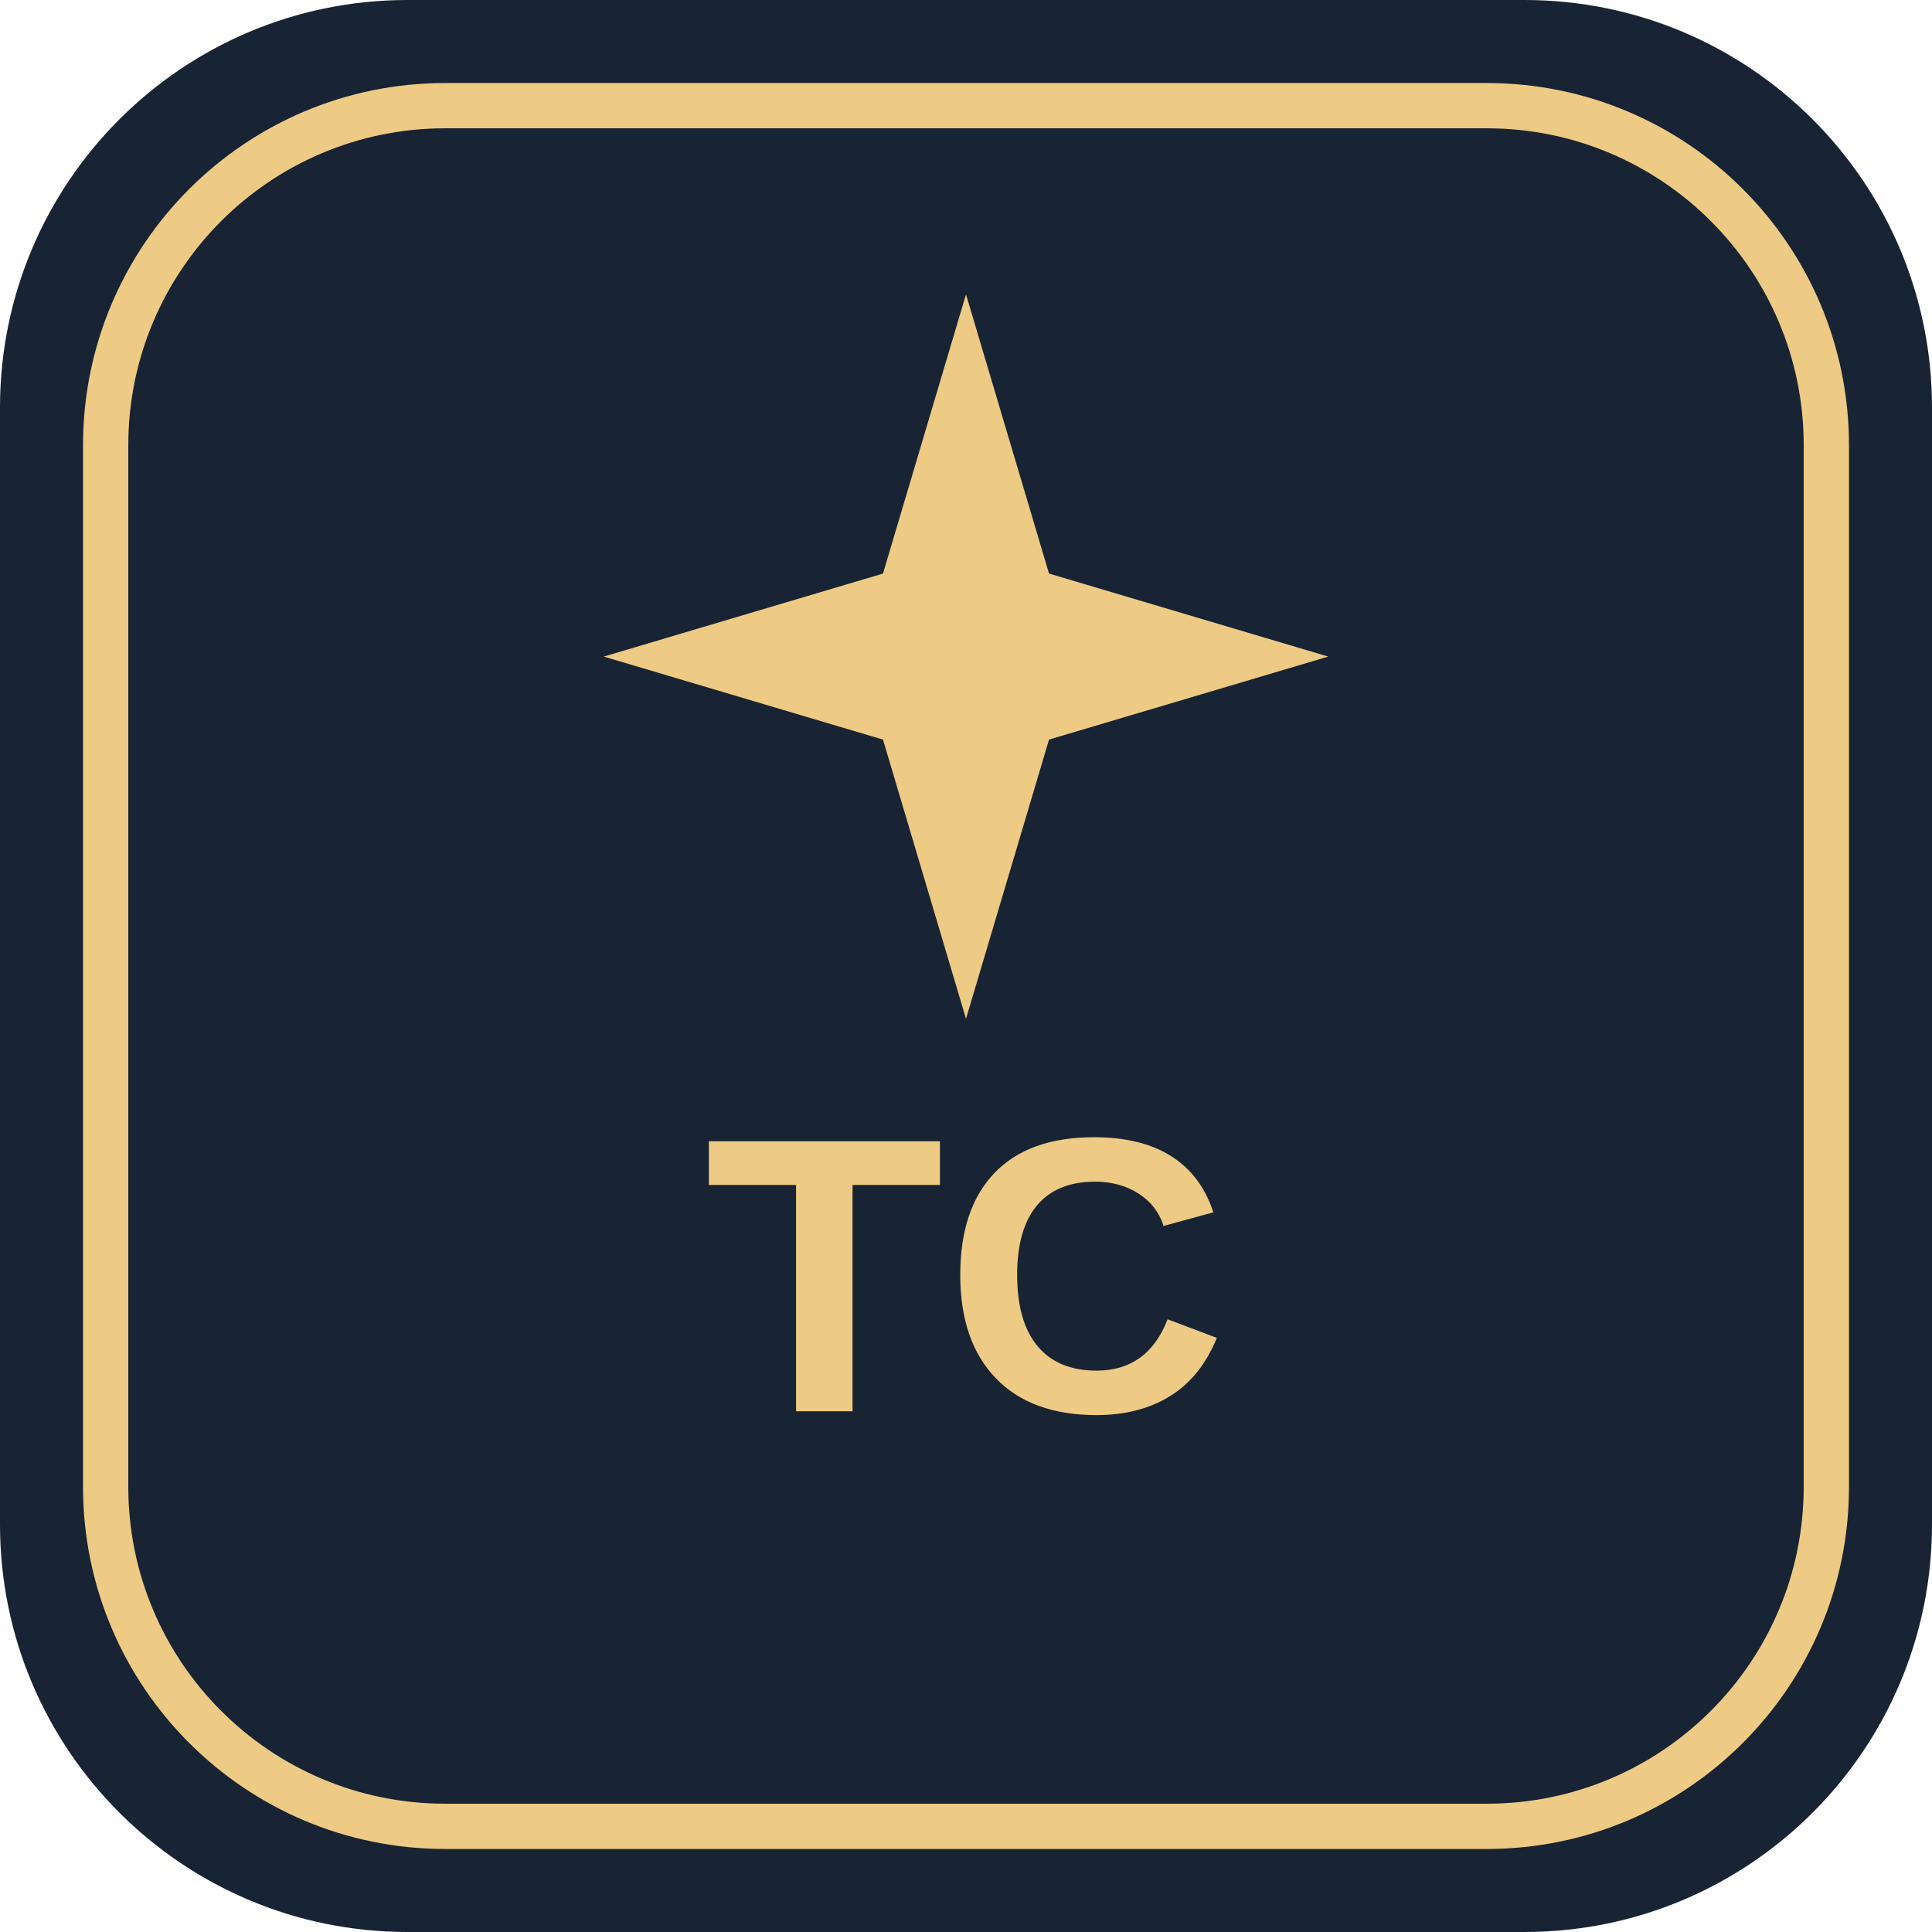
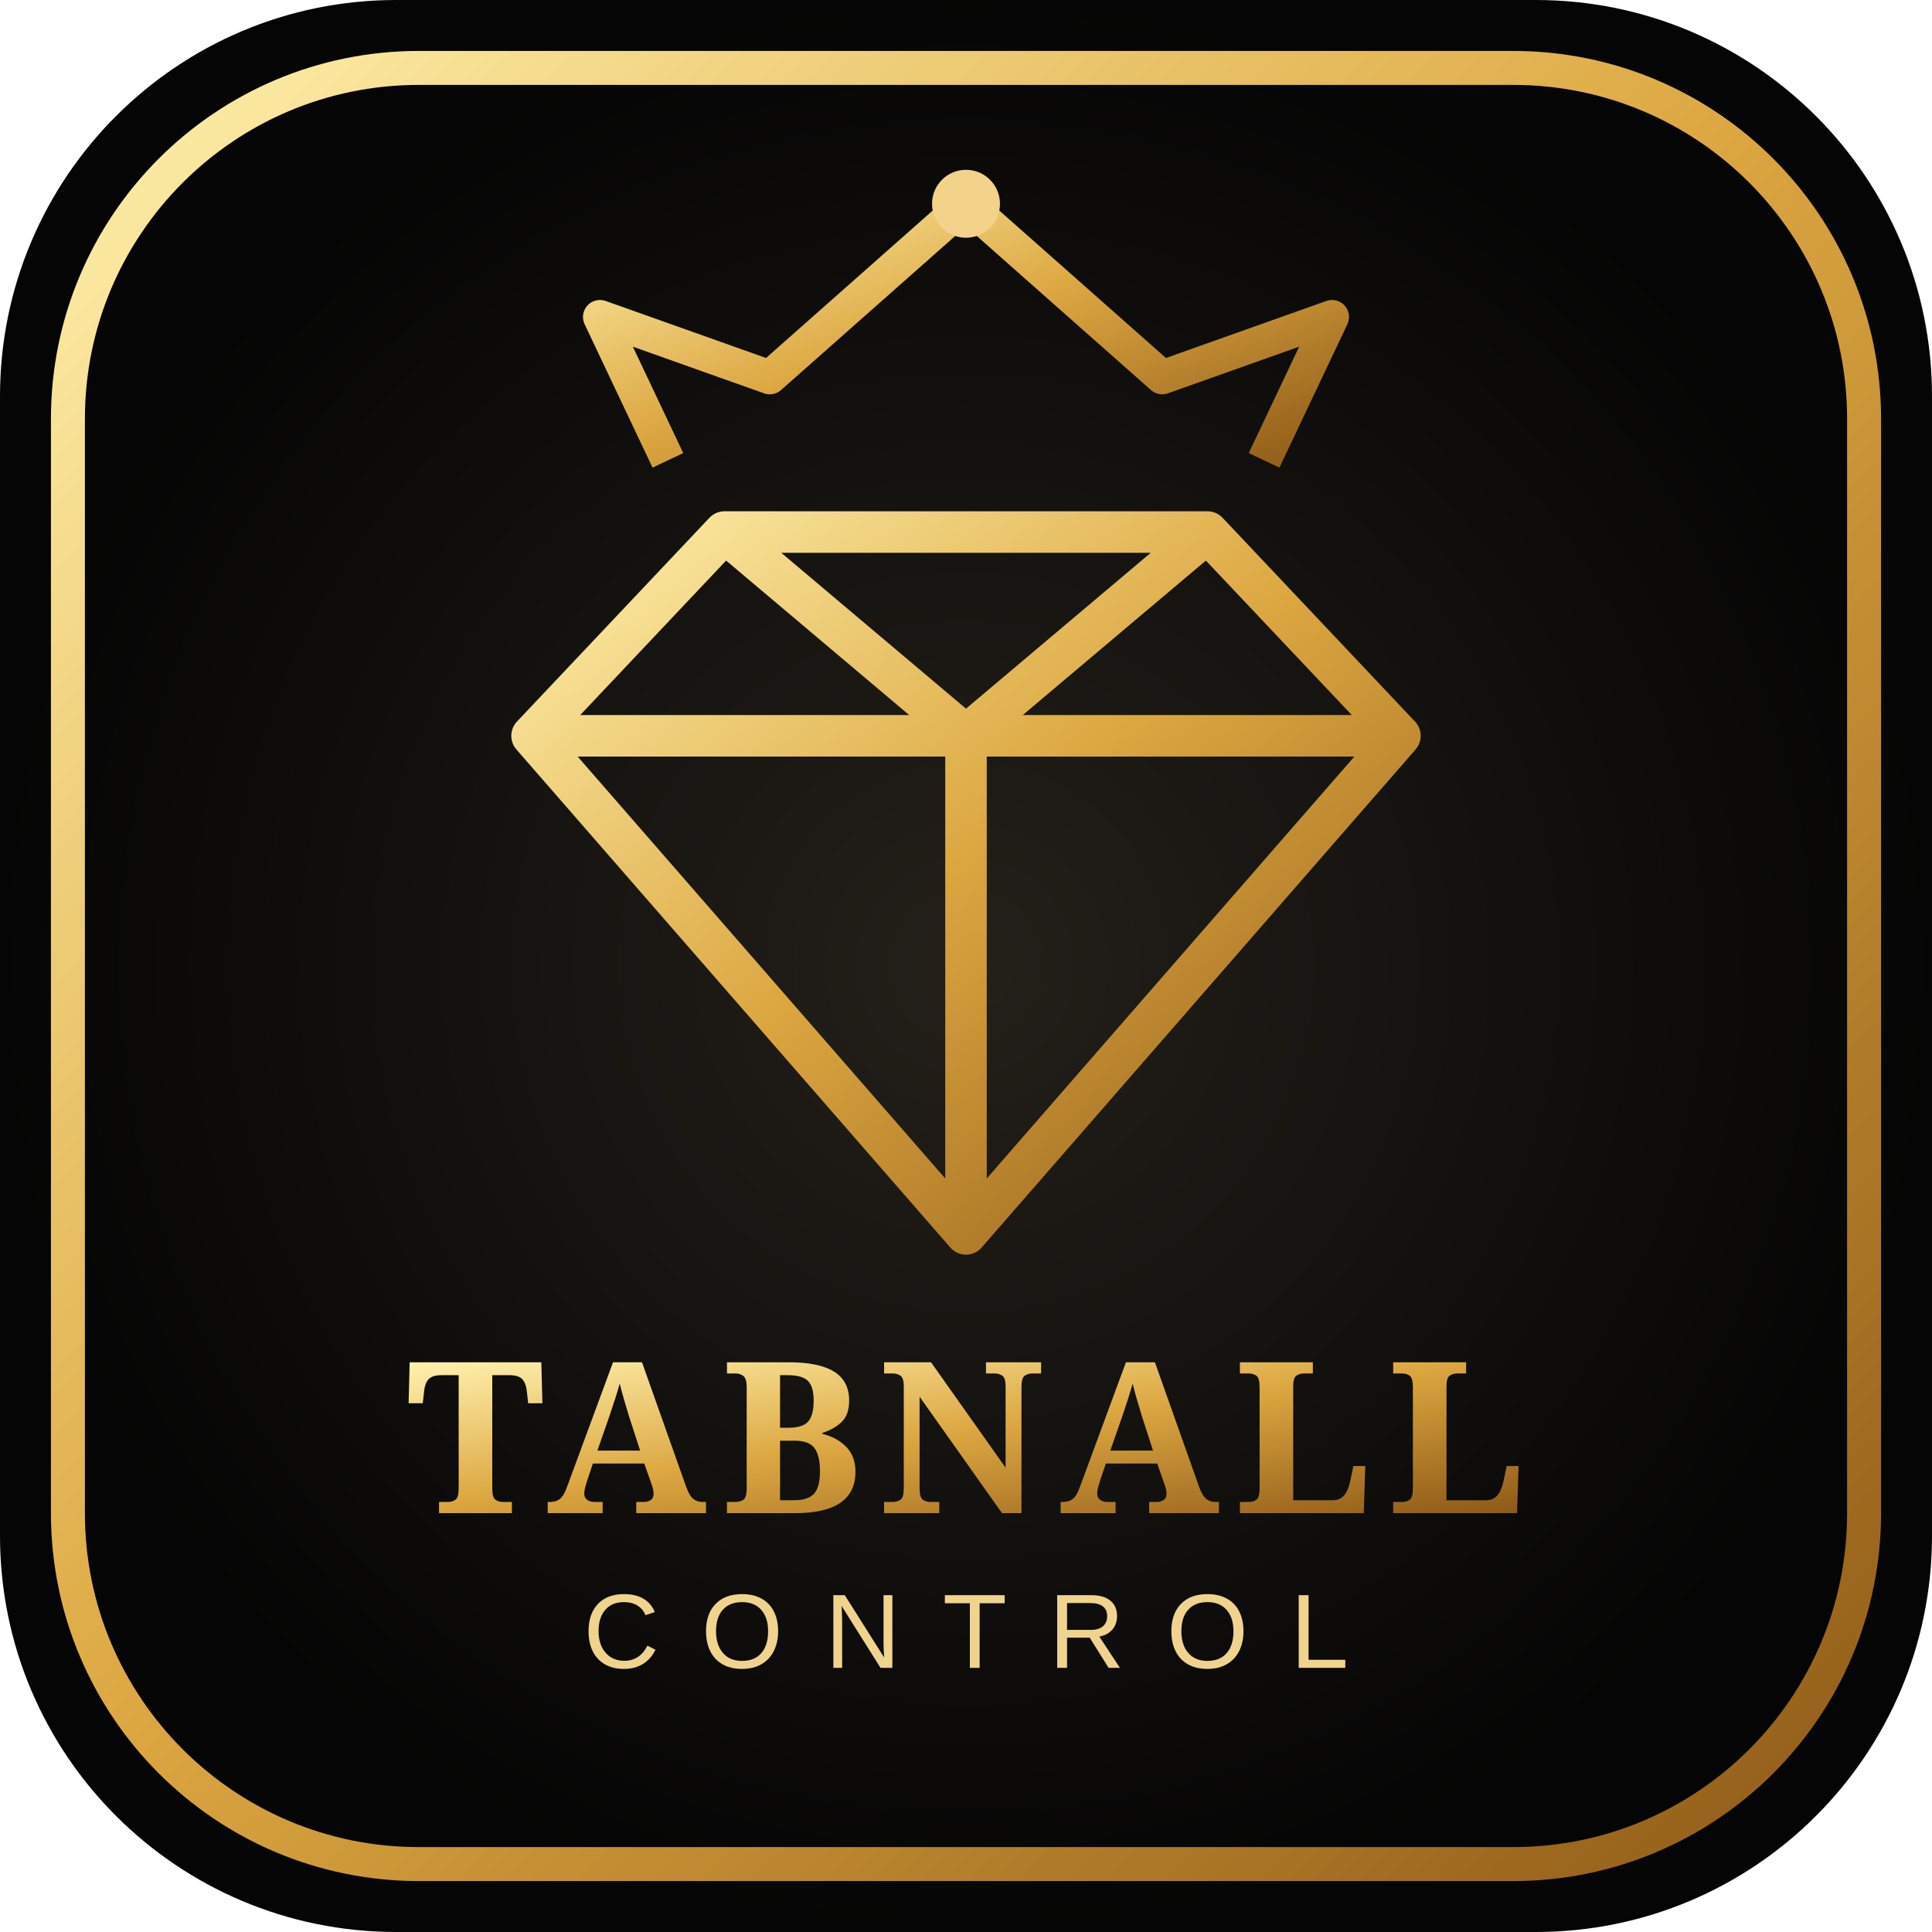
<svg xmlns="http://www.w3.org/2000/svg" viewBox="0 0 512 512">
-   <rect width="512" height="512" rx="108" fill="#182334" />
-   <rect x="28" y="28" width="456" height="456" rx="90" fill="none" stroke="#edcb84" stroke-width="12" />
-   <path d="M256 78l22 74 74 22-74 22-22 74-22-74-74-22 74-22z" fill="#edcb84" />
-   <text x="256" y="374" text-anchor="middle" font-family="Arial,sans-serif" font-size="104" font-weight="bold" fill="#edcb84">TC</text>
+   <defs>
+     <linearGradient id="gold" x1="0" x2="1" y1="0" y2="1">
+       <stop stop-color="#fff1ad" />
+       <stop offset=".48" stop-color="#dca740" />
+       <stop offset="1" stop-color="#8f5a17" />
+     </linearGradient>
+     <radialGradient id="bg">
+       <stop stop-color="#24201a" />
+       <stop offset="1" stop-color="#050505" />
+     </radialGradient>
+   </defs>
+   <rect width="512" height="512" rx="105" fill="url(#bg)" />
+   <rect x="18" y="18" width="476" height="476" rx="93" fill="none" stroke="url(#gold)" stroke-width="9" />
+   <g fill="none" stroke="url(#gold)" stroke-linejoin="round" stroke-width="11">
+     <path d="M141 195h230l-115 132zM141 195l51-54h128l51 54M192 141l64 54 64-54M256 195v132M141 195h230" />
+     <path d="M177 122l-18-38 45 16 52-46 52 46 45-16-18 38" stroke-width="9" />
+   </g>
+   <circle cx="256" cy="54" r="9" fill="#f3d389" />
+   <text x="256" y="401" text-anchor="middle" font-family="Georgia,serif" font-size="56" font-weight="bold" letter-spacing="4" fill="url(#gold)">TABNALL</text>
+   <text x="256" y="442" text-anchor="middle" font-family="Arial,sans-serif" font-size="28" letter-spacing="11" fill="#f0d38c">CONTROL</text>
</svg>
